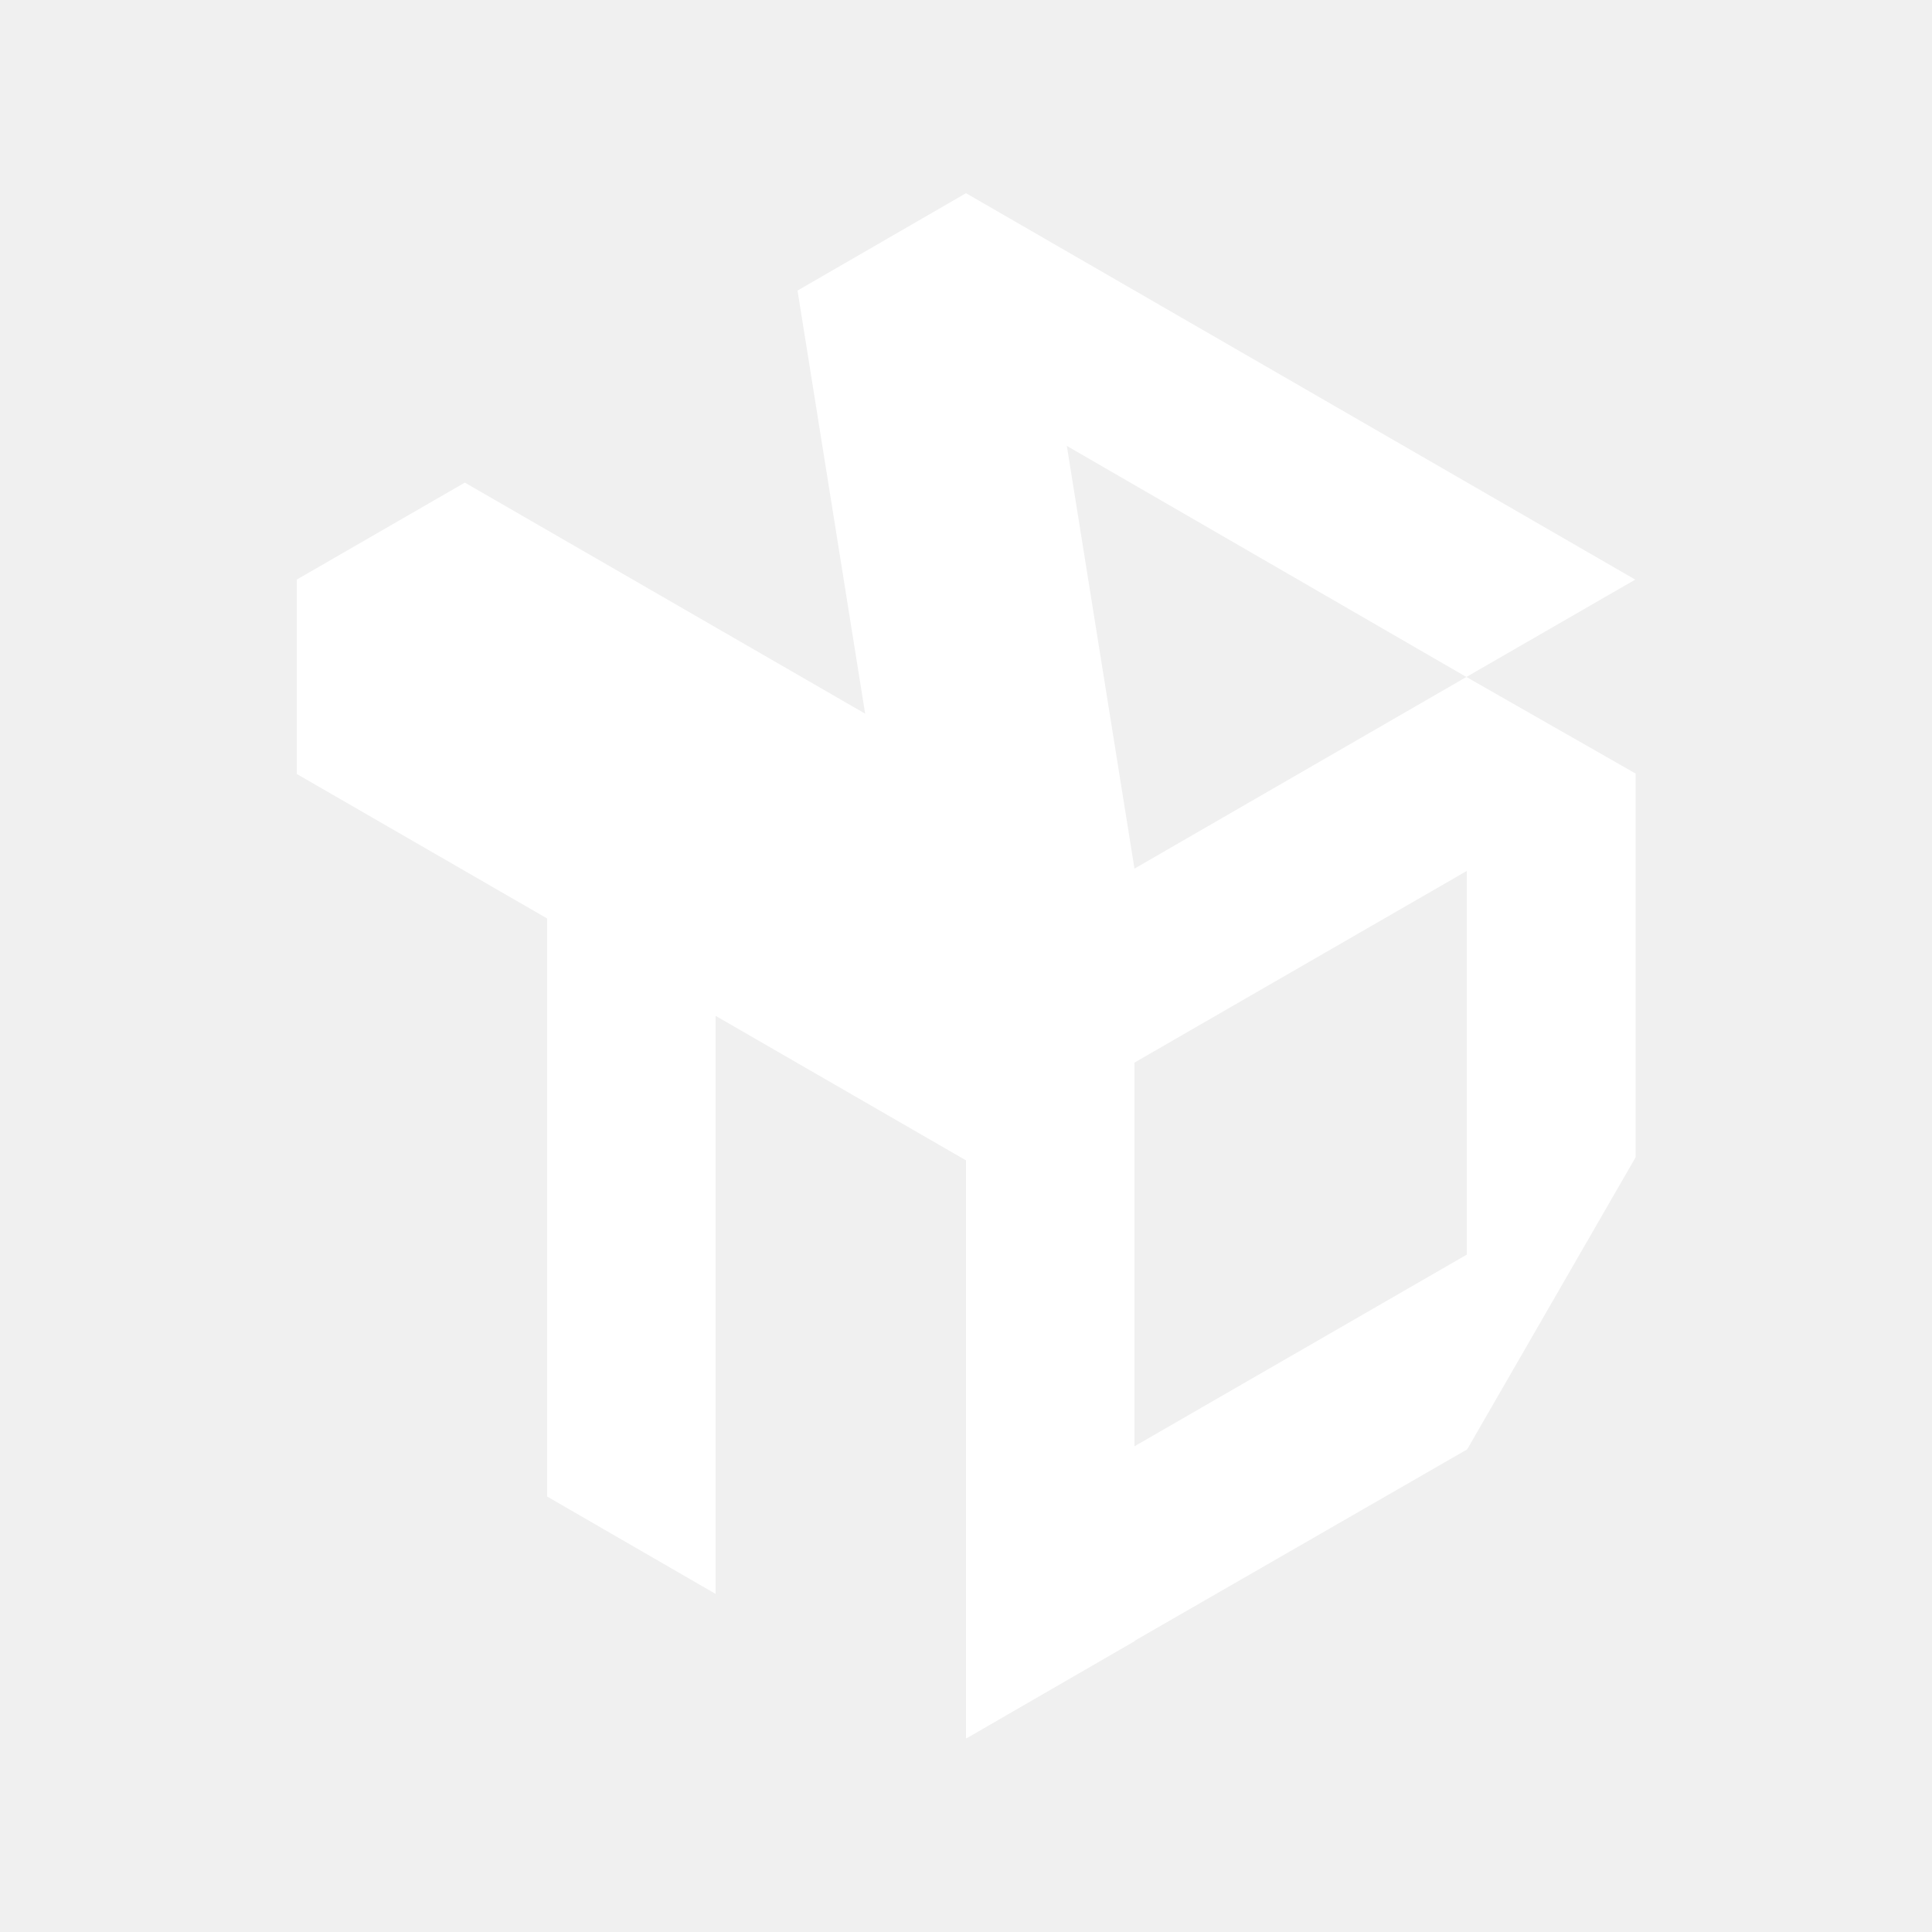
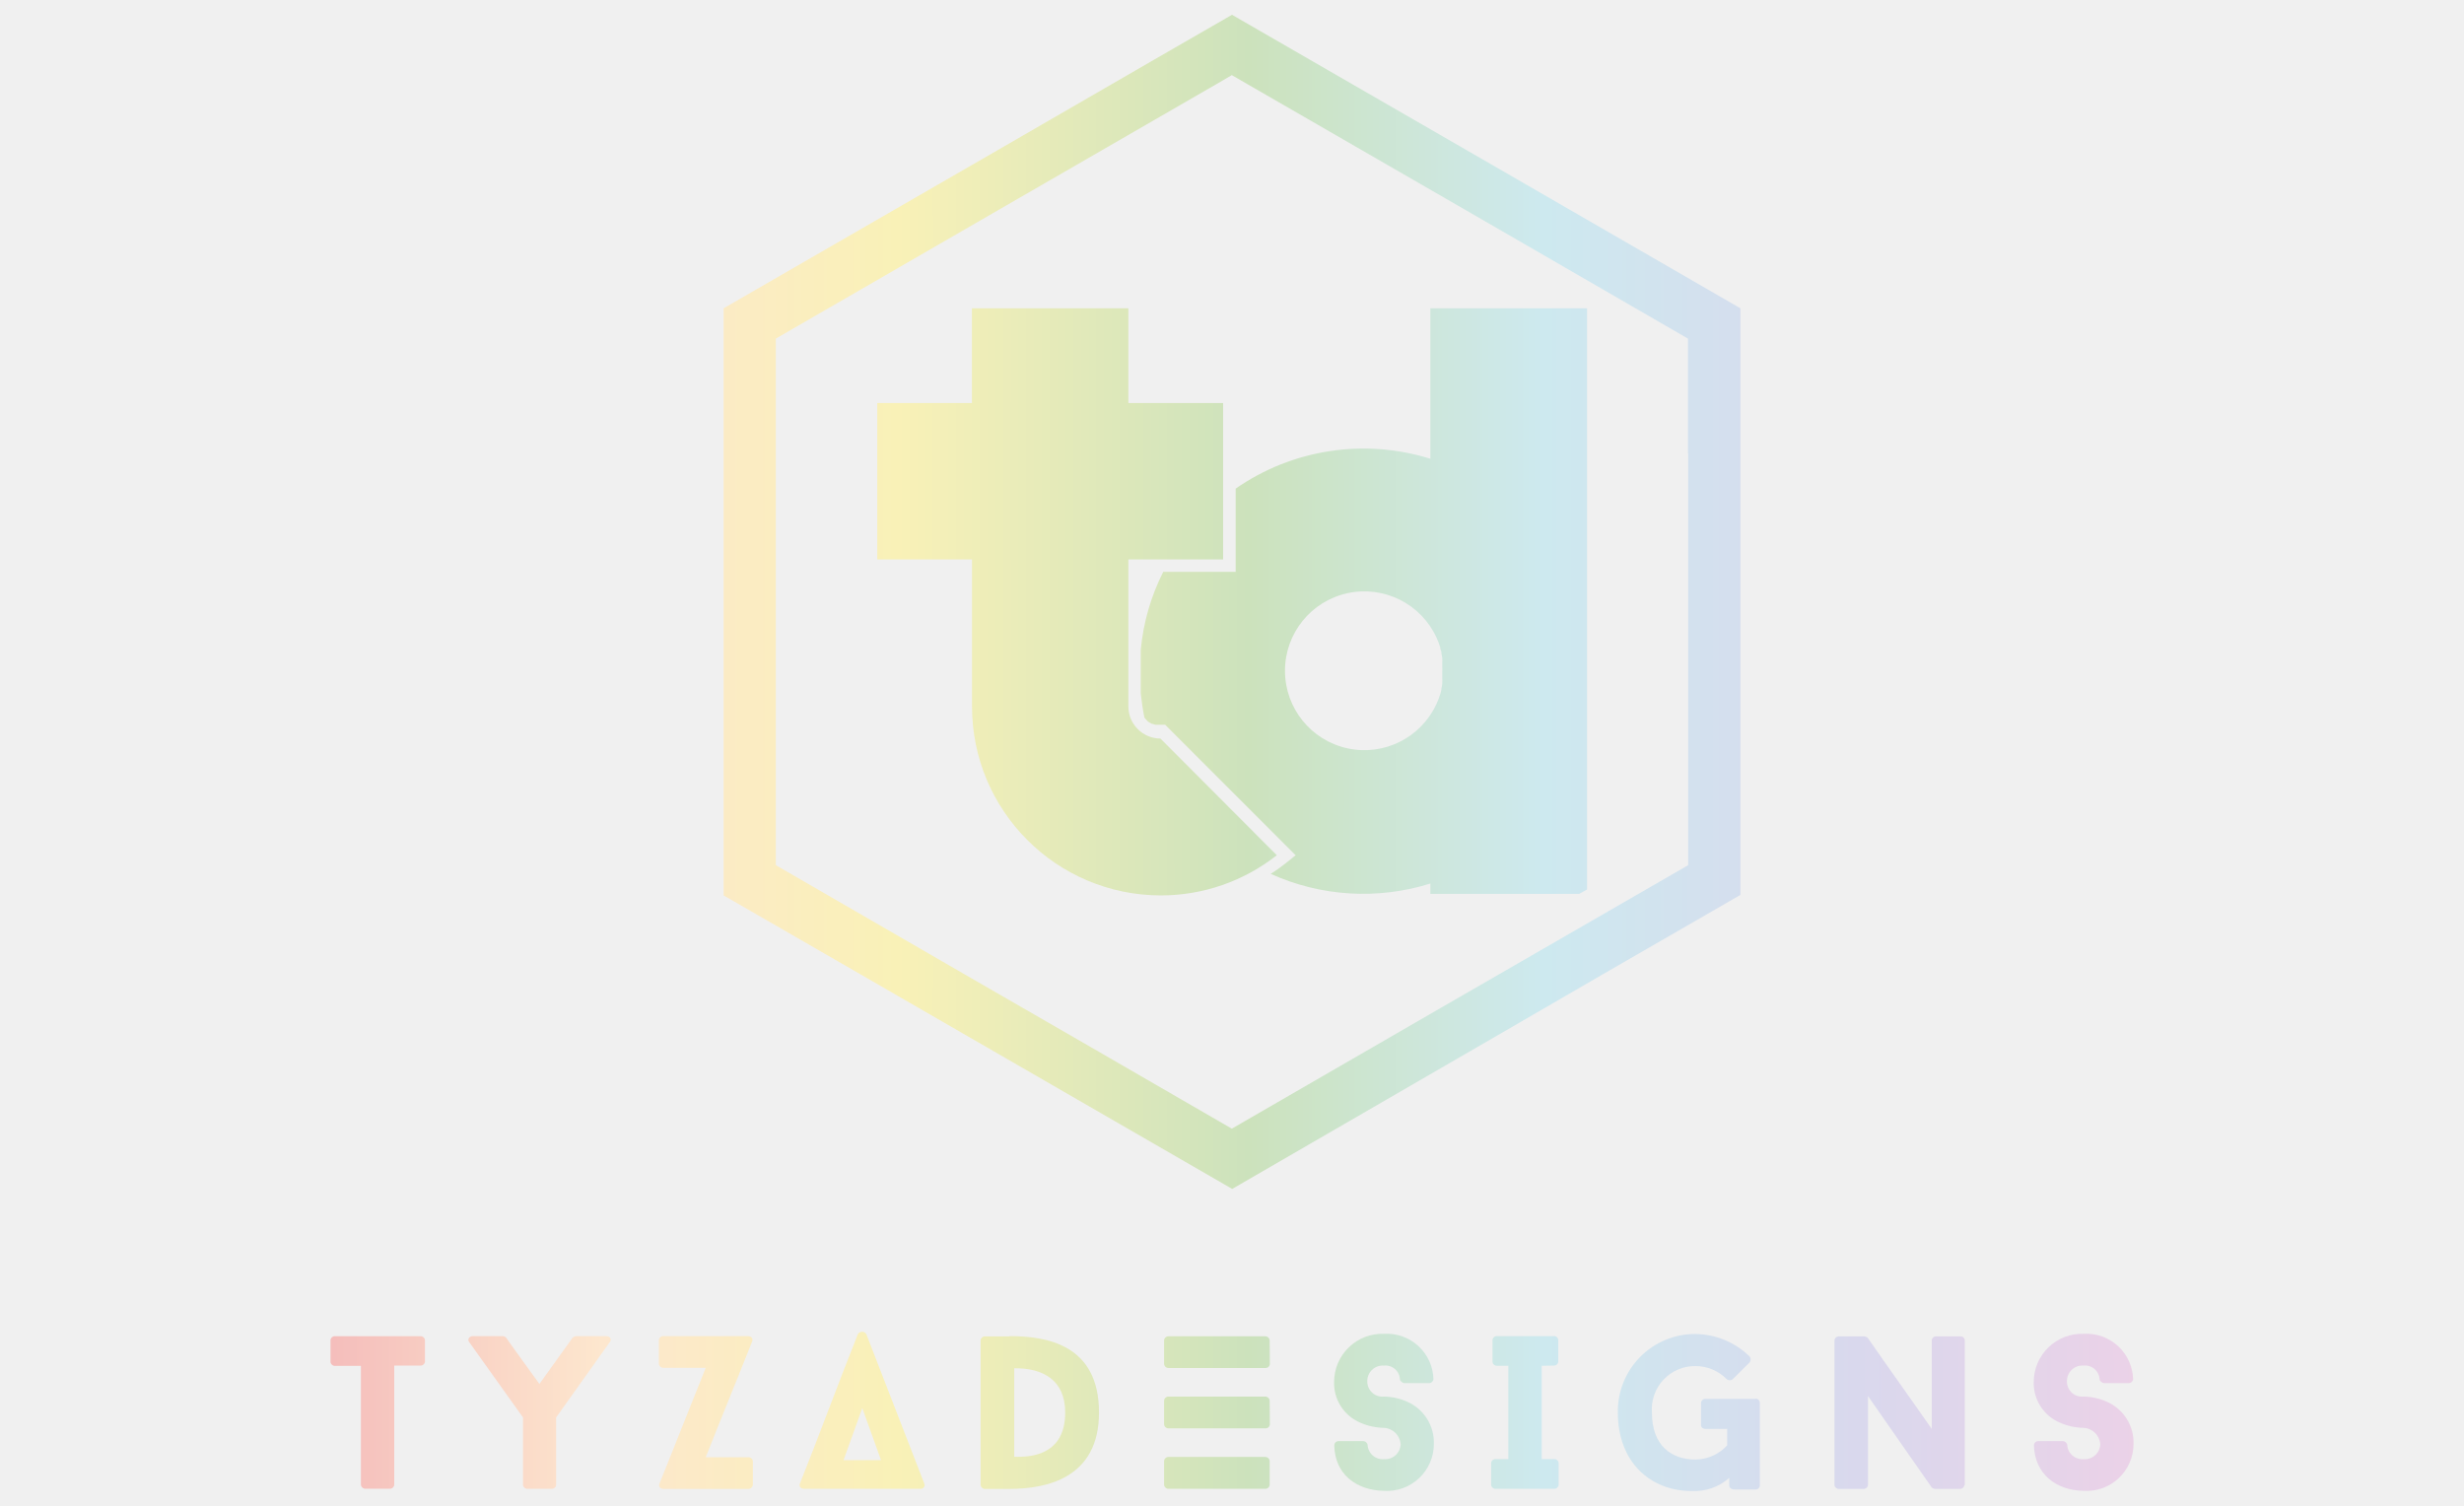
- <svg xmlns="http://www.w3.org/2000/svg" version="1.1" id="Layer_1" x="0px" y="0px" viewBox="0 0 500 500" style="enable-background:new 0 0 500 500;" xml:space="preserve">
-   <style type="text/css">
- 	.st0{fill:#FFFFFF;}
- </style>
-   <path class="st0" d="M379.5,175.2l-85.9,49.6l-17.5-109.4L379.5,175.2l43.7-25.2L250,50l-43.6,25.2l17.5,109.5l-103.6-59.8L76.8,150  l0,50.3l64.8,37.4v149.6l43.6,25.2V262.9l64.8,37.4v149.5l0.1,0v0.1l43.6-25.2v-0.1l86-49.5l43.6-75.6v-99.3L379.5,175.2z   M379.6,324.7l-86,49.6v-99.3l86-49.6V324.7z" />
+ <svg xmlns="http://www.w3.org/2000/svg" xmlns:xlink="http://www.w3.org/1999/xlink" id="Layer_1" data-name="Layer 1" viewBox="0 0 255.12 155.91">
+   <defs>
+     <style>.cls-1{fill:url(#linear-gradient);}.cls-2{fill:url(#linear-gradient-4);}.cls-3{fill:url(#linear-gradient-5);}.cls-4{fill:url(#linear-gradient-6);}.cls-5{fill:url(#linear-gradient-7);}.cls-6{fill:url(#linear-gradient-11);}.cls-7{fill:url(#linear-gradient-12);}</style>
+     <linearGradient id="linear-gradient" x1="31.82" y1="62.32" x2="222.86" y2="62.32" gradientUnits="userSpaceOnUse">
+       <stop offset="0" stop-color="#f4baba" />
+       <stop offset="0.16" stop-color="#fde7ce" />
+       <stop offset="0.32" stop-color="#f9f1b7" />
+       <stop offset="0.51" stop-color="#cce2bc" />
+       <stop offset="0.67" stop-color="#cde9ef" />
+       <stop offset="0.84" stop-color="#d9d8ed" />
+       <stop offset="1" stop-color="#ecd1e7" />
+     </linearGradient>
+     <linearGradient id="linear-gradient-4" x1="31.82" y1="146.26" x2="222.86" y2="146.26" xlink:href="#linear-gradient" />
+     <linearGradient id="linear-gradient-5" x1="31.82" y1="146.25" x2="222.86" y2="146.25" xlink:href="#linear-gradient" />
+     <linearGradient id="linear-gradient-6" x1="31.82" y1="146.25" x2="222.86" y2="146.25" xlink:href="#linear-gradient" />
+     <linearGradient id="linear-gradient-7" x1="31.82" y1="146.02" x2="222.86" y2="146.02" xlink:href="#linear-gradient" />
+     <linearGradient id="linear-gradient-11" x1="31.82" y1="146.24" x2="222.86" y2="146.24" xlink:href="#linear-gradient" />
+     <linearGradient id="linear-gradient-12" x1="31.82" y1="146.23" x2="222.86" y2="146.23" xlink:href="#linear-gradient" />
+   </defs>
+   <path class="cls-1" d="M154.63,17.15,127.56,1.53l-8.12,4.68L103.72,15.3,74.92,31.92V92.71l11.9,6.86,18.76,10.83,22,12.7,29.37-17,9-5.22,14.25-8.22V31.92Zm20.16,29.78V89.58L159,98.69l-9.85,5.68-21.61,12.49L113,108.45l-12.4-7.15L80.33,89.58V35.06l20.59-11.9L126,8.68l1.54-.9,26.29,15.17,20.94,12.11V46.93Z" />
+   <path class="cls-1" d="M148.1,31.92V47.5a23.21,23.21,0,0,0-20.16,3.09v8.62h-7.5a22.52,22.52,0,0,0-2.33,8.1v4.46c.09.85.21,1.69.38,2.52a1.3,1.3,0,0,0,.17.21l.09.09a.64.64,0,0,0,.19.17l.12.07a1,1,0,0,0,.21.12l.09,0a1.34,1.34,0,0,0,.28.09l.12,0,.31,0h.57l13.51,13.51-1.16.93c-.47.36-.95.71-1.42,1l0,0a23.23,23.23,0,0,0,16.53,1v1.07h15.41l.81-.45V31.92Zm1.23,38.35a2.91,2.91,0,0,1,0,.45v.07a4,4,0,0,1-.09.52l0,.09a3.47,3.47,0,0,1-.12.47l0,0a7.82,7.82,0,0,1-.38,1v0a8.22,8.22,0,1,1,0-6.84v0a7.82,7.82,0,0,1,.38,1l0,0c0,.17.07.31.12.47l0,.09c0,.17.07.33.09.52v.07a2.91,2.91,0,0,1,0,.45V69a4.2,4.2,0,0,1,0,.55c0,.19,0,.36,0,.55Z" />
+   <path class="cls-1" d="M120.2,92.71a19.38,19.38,0,0,0,12-4.16L120.15,76.47a3.33,3.33,0,0,1-3.32-3.32V57.92h9.81V41.73h-9.81V31.92H100.63v9.81H90.83V57.92h9.81V73.14A19.57,19.57,0,0,0,120.2,92.71Z" />
+   <path class="cls-2" d="M44,141a.46.46,0,0,1-.5.39H40.82v12.36a.46.46,0,0,1-.5.39H37.84a.45.45,0,0,1-.47-.39V141.42H34.69a.45.45,0,0,1-.47-.39v-2.28a.45.45,0,0,1,.47-.4h8.81a.46.46,0,0,1,.5.4Z" />
+   <path class="cls-3" d="M62.77,138.34c.4,0,.61.36.36.63h0l-5.55,7.79v7a.44.44,0,0,1-.47.39H54.62a.45.45,0,0,1-.47-.39v-7c-1-1.43-2.05-2.84-3.05-4.27-.81-1.13-1.7-2.4-2.51-3.52h0c-.24-.27,0-.63.36-.63H52a.55.55,0,0,1,.4.16c1.17,1.67,2.25,3.11,3.45,4.79l3.44-4.79a.74.74,0,0,1,.39-.16Z" />
+   <path class="cls-4" d="M77.94,153.77a.46.46,0,0,1-.5.39H68.71c-.39,0-.54-.27-.43-.54l4.79-12H68.69a.45.45,0,0,1-.47-.4v-2.48a.45.45,0,0,1,.47-.4h8.73c.39,0,.57.27.46.54-1.58,4-3.23,8-4.81,12h4.38a.46.46,0,0,1,.5.4v2.5Z" />
+   <path class="cls-5" d="M83.28,154.15c-.4,0-.57-.27-.46-.54,2-5,4-10.46,6-15.47a.51.51,0,0,1,.88,0l6,15.47a.39.39,0,0,1-.4.54Zm6-8.36-1.94,5.39h3.88Z" />
+   <path class="cls-3" d="M104.51,138.34c3.87,0,9.28.88,9.28,7.91,0,6.75-5.35,7.91-9.28,7.91H102a.45.45,0,0,1-.47-.39v-15a.45.45,0,0,1,.47-.4h2.51Zm.5,12.49c1.83.07,5.28-.23,5.28-4.58,0-3.34-2.28-4.62-5.28-4.58Z" />
+   <path class="cls-4" d="M131.48,141.24a.44.44,0,0,1-.46.4H121a.45.45,0,0,1-.47-.4v-2.48a.45.45,0,0,1,.47-.4h10a.45.45,0,0,1,.46.4Zm0,6.25a.44.44,0,0,1-.46.4H121a.45.45,0,0,1-.47-.4V145a.45.45,0,0,1,.47-.4h10a.45.45,0,0,1,.46.4ZM121,154.15a.45.45,0,0,1-.47-.39v-2.51a.45.45,0,0,1,.47-.4h10a.45.45,0,0,1,.46.4v2.51a.44.44,0,0,1-.46.39Z" />
+   <path class="cls-3" d="M138.15,149.61a.45.45,0,0,1,.47-.4h2.51a.47.47,0,0,1,.47.4,1.57,1.57,0,0,0,1.71,1.47,1.6,1.6,0,0,0,1.71-1.54,1.82,1.82,0,0,0-1.71-1.7,6.33,6.33,0,0,1-2.47-.54,4.44,4.44,0,0,1-2.71-4.2,5,5,0,0,1,5.17-5,4.84,4.84,0,0,1,5.12,4.72.48.48,0,0,1-.5.39h-2.47c-.24,0-.5-.23-.5-.39a1.51,1.51,0,0,0-1.67-1.43,1.6,1.6,0,0,0-1.71,1.7,1.56,1.56,0,0,0,1.71,1.51,6.14,6.14,0,0,1,2.44.54,4.61,4.61,0,0,1,2.74,4.38,4.86,4.86,0,0,1-5.17,4.84C140.45,154.31,138.18,152.64,138.15,149.61Z" />
+   <path class="cls-6" d="M159.63,141.41v9.66h1.28a.45.45,0,0,1,.47.39v2.3a.45.45,0,0,1-.47.39h-6.05a.45.45,0,0,1-.47-.39v-2.3a.45.45,0,0,1,.47-.39h1.31v-9.66H155a.45.45,0,0,1-.47-.39v-2.28a.45.45,0,0,1,.47-.4h5.87a.43.43,0,0,1,.47.4V141a.44.44,0,0,1-.47.39Z" />
+   <path class="cls-7" d="M181.75,144.82a.43.43,0,0,1,.46.39v8.61a.43.43,0,0,1-.46.4h-2.2c-.24,0-.5-.16-.5-.39a7.57,7.57,0,0,1,0-.81,5.47,5.47,0,0,1-3.88,1.36c-4.3,0-7.66-3-7.66-8.13a8,8,0,0,1,8-8.13,8.2,8.2,0,0,1,5.65,2.33.52.52,0,0,1,0,.61l-1.76,1.74a.46.46,0,0,1-.61,0,4.56,4.56,0,0,0-3.23-1.36,4.47,4.47,0,0,0-4.52,4.84c0,3.38,2,4.84,4.52,4.84a4.51,4.51,0,0,0,3.27-1.47v-1.7h-2.21c-.3,0-.5-.16-.5-.39v-2.33a.46.46,0,0,1,.5-.39h5.22Z" />
+   <path class="cls-4" d="M203.38,153.77a.44.44,0,0,1-.47.39h-2.53A.56.56,0,0,1,200,154l-6.59-9.45v9.22a.45.45,0,0,1-.47.39h-2.53a.45.45,0,0,1-.47-.39v-15a.45.45,0,0,1,.47-.4H193a.56.56,0,0,1,.39.16c2.25,3.25,4.34,6.14,6.62,9.42v-9.18a.44.44,0,0,1,.47-.4h2.48a.43.43,0,0,1,.47.4v15Z" />
+   <path class="cls-3" d="M210.59,149.61a.45.45,0,0,1,.47-.4h2.51a.47.47,0,0,1,.47.4,1.57,1.57,0,0,0,1.71,1.47,1.6,1.6,0,0,0,1.71-1.54,1.82,1.82,0,0,0-1.71-1.7,6.33,6.33,0,0,1-2.47-.54,4.44,4.44,0,0,1-2.71-4.2,5,5,0,0,1,5.17-5,4.84,4.84,0,0,1,5.12,4.72.48.48,0,0,1-.5.39h-2.47c-.24,0-.5-.23-.5-.39a1.51,1.51,0,0,0-1.67-1.43,1.6,1.6,0,0,0-1.71,1.7,1.56,1.56,0,0,0,1.71,1.51,6.14,6.14,0,0,1,2.44.54,4.61,4.61,0,0,1,2.74,4.38,4.86,4.86,0,0,1-5.17,4.84C212.9,154.31,210.66,152.64,210.59,149.61Z" />
</svg>
